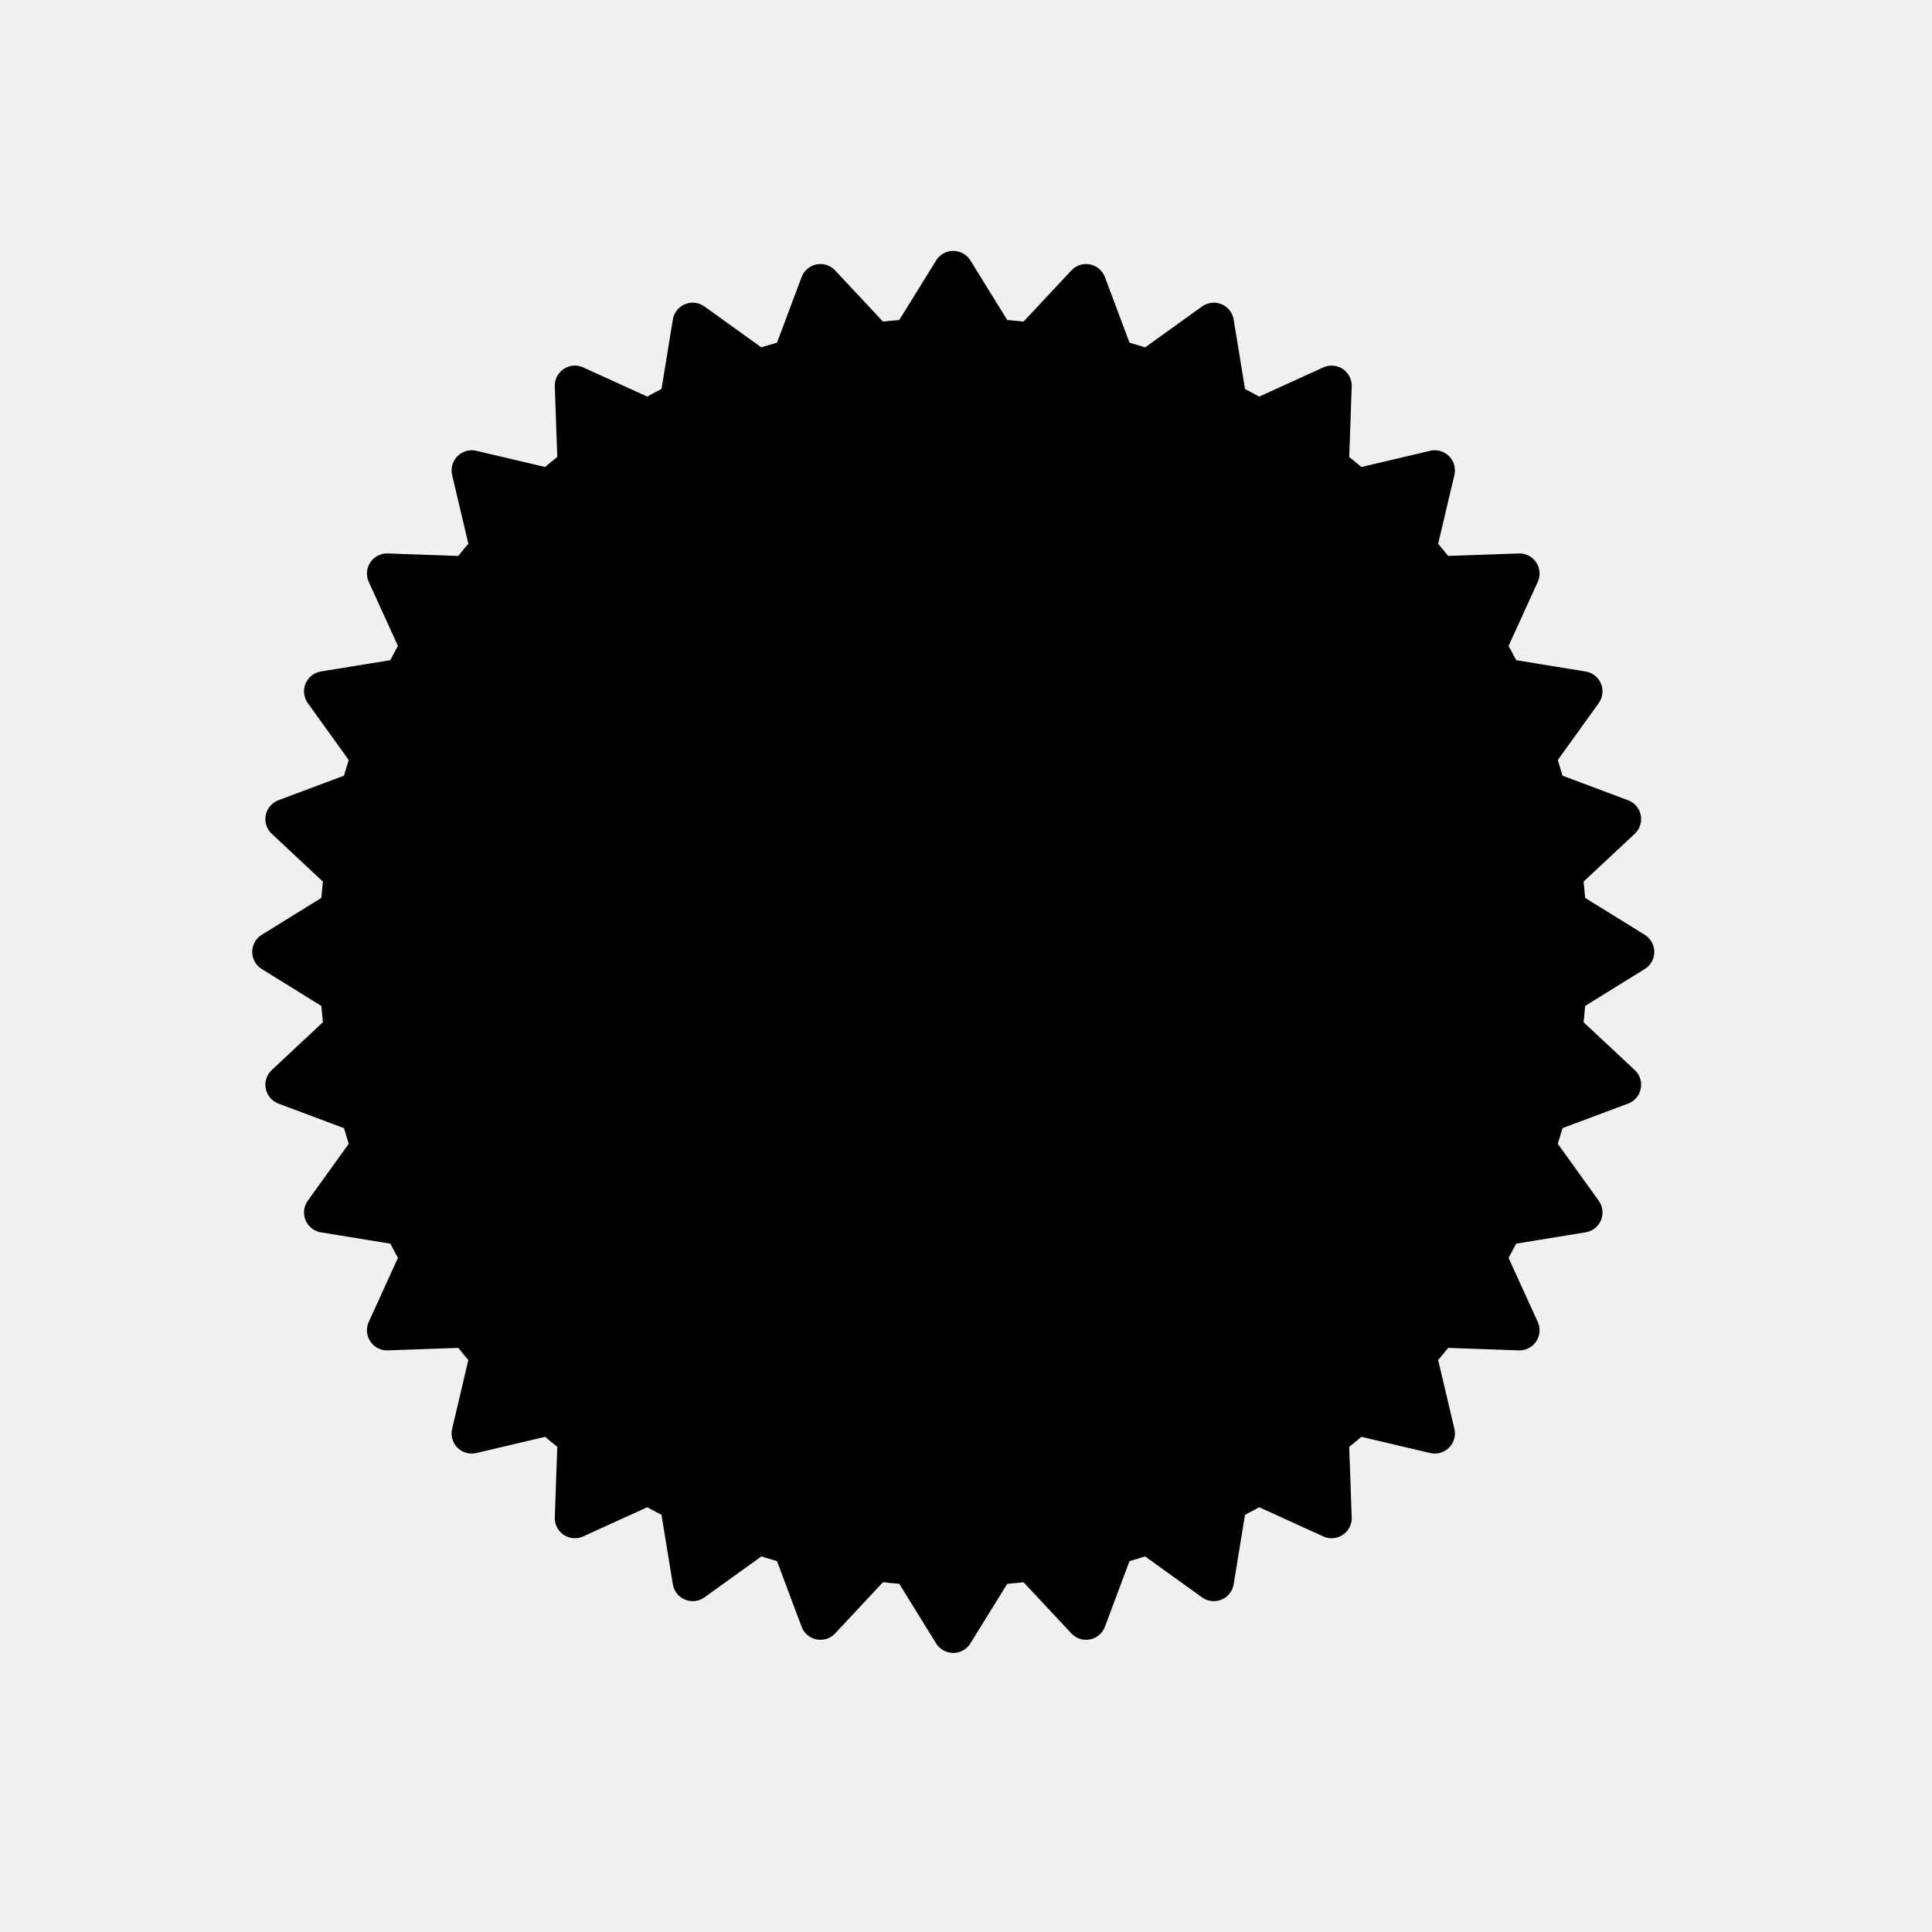
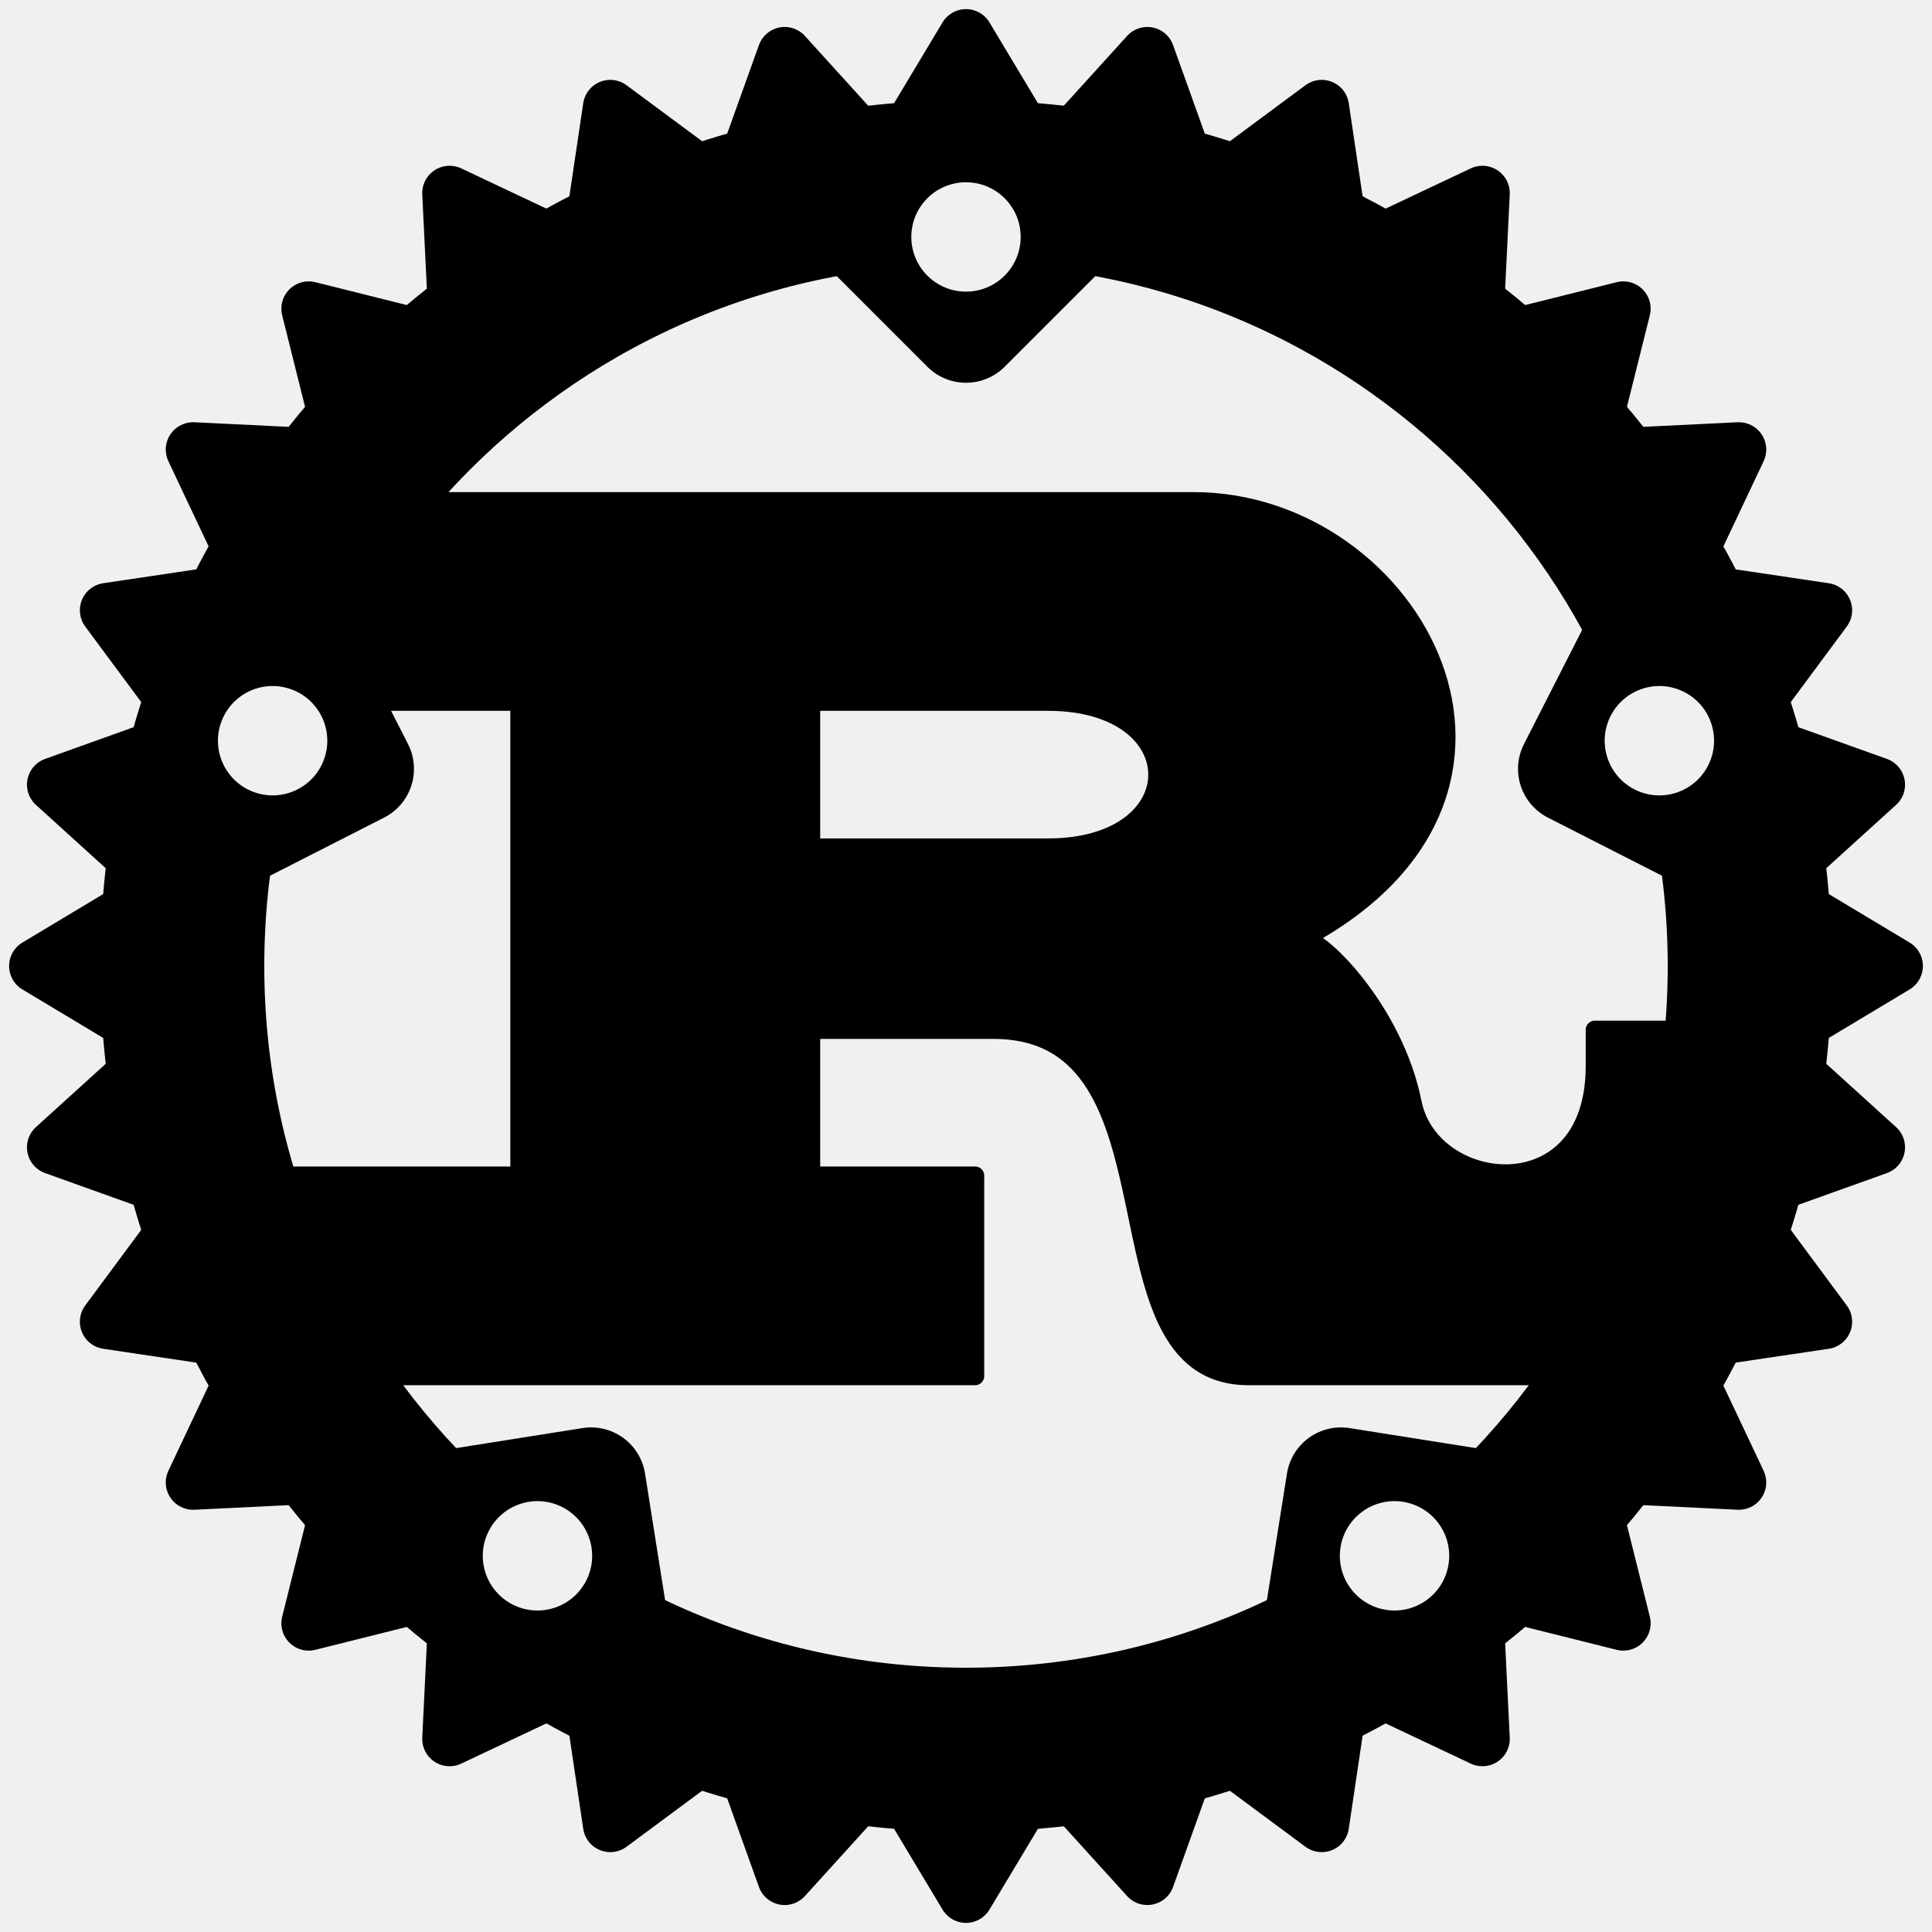
- <svg xmlns="http://www.w3.org/2000/svg" height="144" width="144">
-   <path d="m71.05 23.68c-26.06 0-47.27 21.22-47.27 47.27s21.22 47.27 47.27 47.27 47.27-21.22 47.27-47.27-21.22-47.27-47.27-47.27zm-.07 4.2a3.1 3.11 0 0 1 3.02 3.11 3.11 3.11 0 0 1 -6.22 0 3.11 3.11 0 0 1 3.2-3.11zm7.12 5.12a38.27 38.27 0 0 1 26.2 18.66l-3.67 8.28c-.63 1.43.02 3.11 1.44 3.75l7.06 3.13a38.27 38.27 0 0 1 .08 6.64h-3.93c-.39 0-.55.26-.55.64v1.8c0 4.24-2.39 5.17-4.49 5.4-2 .23-4.21-.84-4.49-2.06-1.18-6.63-3.14-8.04-6.24-10.49 3.85-2.44 7.85-6.05 7.85-10.87 0-5.21-3.57-8.49-6-10.1-3.42-2.25-7.2-2.7-8.22-2.7h-40.6a38.27 38.27 0 0 1 21.41-12.08l4.79 5.02c1.08 1.13 2.87 1.18 4 .09zm-44.2 23.02a3.11 3.11 0 0 1 3.02 3.11 3.11 3.11 0 0 1 -6.22 0 3.11 3.11 0 0 1 3.2-3.11zm74.15.14a3.11 3.11 0 0 1 3.02 3.11 3.11 3.11 0 0 1 -6.22 0 3.11 3.11 0 0 1 3.2-3.11zm-68.29.5h5.42v24.44h-10.94a38.27 38.27 0 0 1 -1.24-14.61l6.7-2.98c1.43-.64 2.08-2.31 1.44-3.74zm22.62.26h12.91c.67 0 4.71.77 4.71 3.8 0 2.51-3.1 3.41-5.65 3.41h-11.98zm0 17.56h9.89c.9 0 4.83.26 6.08 5.28.39 1.54 1.26 6.56 1.85 8.17.59 1.8 2.98 5.4 5.53 5.4h16.14a38.27 38.27 0 0 1 -3.54 4.1l-6.57-1.41c-1.53-.33-3.04.65-3.37 2.18l-1.56 7.28a38.27 38.27 0 0 1 -31.91-.15l-1.56-7.28c-.33-1.53-1.83-2.51-3.36-2.18l-6.43 1.38a38.27 38.27 0 0 1 -3.32-3.92h31.27c.35 0 .59-.06.59-.39v-11.06c0-.32-.24-.39-.59-.39h-9.15zm-14.43 25.33a3.11 3.11 0 0 1 3.02 3.11 3.11 3.11 0 0 1 -6.22 0 3.11 3.11 0 0 1 3.2-3.11zm46.05.14a3.11 3.11 0 0 1 3.02 3.11 3.11 3.11 0 0 1 -6.22 0 3.11 3.11 0 0 1 3.2-3.11z" />
-   <path d="m115.68 70.95a44.63 44.63 0 0 1 -44.63 44.63 44.63 44.63 0 0 1 -44.63-44.63 44.63 44.63 0 0 1 44.63-44.63 44.63 44.63 0 0 1 44.63 44.63zm-.84-4.31 6.96 4.31-6.96 4.31 5.98 5.59-7.66 2.87 4.78 6.65-8.09 1.32 3.4 7.46-8.19-.29 1.88 7.98-7.98-1.88.29 8.19-7.46-3.4-1.32 8.09-6.65-4.78-2.87 7.66-5.59-5.98-4.31 6.96-4.31-6.96-5.59 5.98-2.87-7.66-6.65 4.78-1.32-8.09-7.46 3.4.29-8.19-7.98 1.88 1.88-7.98-8.19.29 3.4-7.46-8.09-1.32 4.78-6.65-7.66-2.87 5.98-5.59-6.96-4.31 6.96-4.31-5.98-5.59 7.66-2.87-4.78-6.65 8.09-1.32-3.4-7.46 8.19.29-1.88-7.98 7.98 1.88-.29-8.19 7.46 3.4 1.32-8.09 6.65 4.78 2.87-7.66 5.59 5.98 4.31-6.96 4.31 6.96 5.59-5.98 2.87 7.66 6.65-4.78 1.32 8.09 7.46-3.4-.29 8.19 7.98-1.88-1.88 7.98 8.19-.29-3.4 7.46 8.09 1.32-4.78 6.65 7.66 2.87z" fillRule="evenodd" stroke="#000" stroke-linecap="round" stroke-linejoin="round" stroke-width="3" />
+ <svg xmlns="http://www.w3.org/2000/svg" xmlns:xlink="http://www.w3.org/1999/xlink" version="1.1" height="106" width="106">
+   <g id="logo" transform="translate(53, 53)">
+     <path id="r" transform="translate(0.5, 0.5)" stroke="black" stroke-width="1" stroke-linejoin="round" d="     M -9,-15 H 4 C 12,-15 12,-7 4,-7 H -9 Z     M -40,22 H 0 V 11 H -9 V 3 H 1 C 12,3 6,22 15,22 H 40     V 3 H 34 V 5 C 34,13 25,12 24,7 C 23,2 19,-2 18,-2 C 33,-10 24,-26 12,-26 H -35     V -15 H -25 V 11 H -40 Z" />
+     <g id="gear" mask="url(#holes)">
+       <circle r="43" fill="none" stroke="black" stroke-width="9" />
+       <g id="cogs">
+         <polygon id="cog" stroke="black" stroke-width="3" stroke-linejoin="round" points="46,3 51,0 46,-3" />
+         <use xlink:href="#cog" transform="rotate(11.25)" />
+         <use xlink:href="#cog" transform="rotate(22.50)" />
+         <use xlink:href="#cog" transform="rotate(33.75)" />
+         <use xlink:href="#cog" transform="rotate(45.00)" />
+         <use xlink:href="#cog" transform="rotate(56.25)" />
+         <use xlink:href="#cog" transform="rotate(67.50)" />
+         <use xlink:href="#cog" transform="rotate(78.75)" />
+         <use xlink:href="#cog" transform="rotate(90.00)" />
+         <use xlink:href="#cog" transform="rotate(101.25)" />
+         <use xlink:href="#cog" transform="rotate(112.50)" />
+         <use xlink:href="#cog" transform="rotate(123.75)" />
+         <use xlink:href="#cog" transform="rotate(135.00)" />
+         <use xlink:href="#cog" transform="rotate(146.25)" />
+         <use xlink:href="#cog" transform="rotate(157.50)" />
+         <use xlink:href="#cog" transform="rotate(168.75)" />
+         <use xlink:href="#cog" transform="rotate(180.00)" />
+         <use xlink:href="#cog" transform="rotate(191.25)" />
+         <use xlink:href="#cog" transform="rotate(202.50)" />
+         <use xlink:href="#cog" transform="rotate(213.75)" />
+         <use xlink:href="#cog" transform="rotate(225.00)" />
+         <use xlink:href="#cog" transform="rotate(236.25)" />
+         <use xlink:href="#cog" transform="rotate(247.50)" />
+         <use xlink:href="#cog" transform="rotate(258.75)" />
+         <use xlink:href="#cog" transform="rotate(270.00)" />
+         <use xlink:href="#cog" transform="rotate(281.25)" />
+         <use xlink:href="#cog" transform="rotate(292.50)" />
+         <use xlink:href="#cog" transform="rotate(303.75)" />
+         <use xlink:href="#cog" transform="rotate(315.00)" />
+         <use xlink:href="#cog" transform="rotate(326.25)" />
+         <use xlink:href="#cog" transform="rotate(337.50)" />
+         <use xlink:href="#cog" transform="rotate(348.75)" />
+       </g>
+       <g id="mounts">
+         <polygon id="mount" stroke="black" stroke-width="6" stroke-linejoin="round" points="-7,-42 0,-35 7,-42" />
+         <use xlink:href="#mount" transform="rotate(72)" />
+         <use xlink:href="#mount" transform="rotate(144)" />
+         <use xlink:href="#mount" transform="rotate(216)" />
+         <use xlink:href="#mount" transform="rotate(288)" />
+       </g>
+     </g>
+     <mask id="holes">
+       <rect x="-60" y="-60" width="120" height="120" fill="white" />
+       <circle id="hole" cy="-40" r="3" />
+       <use xlink:href="#hole" transform="rotate(72)" />
+       <use xlink:href="#hole" transform="rotate(144)" />
+       <use xlink:href="#hole" transform="rotate(216)" />
+       <use xlink:href="#hole" transform="rotate(288)" />
+     </mask>
+   </g>
</svg>
